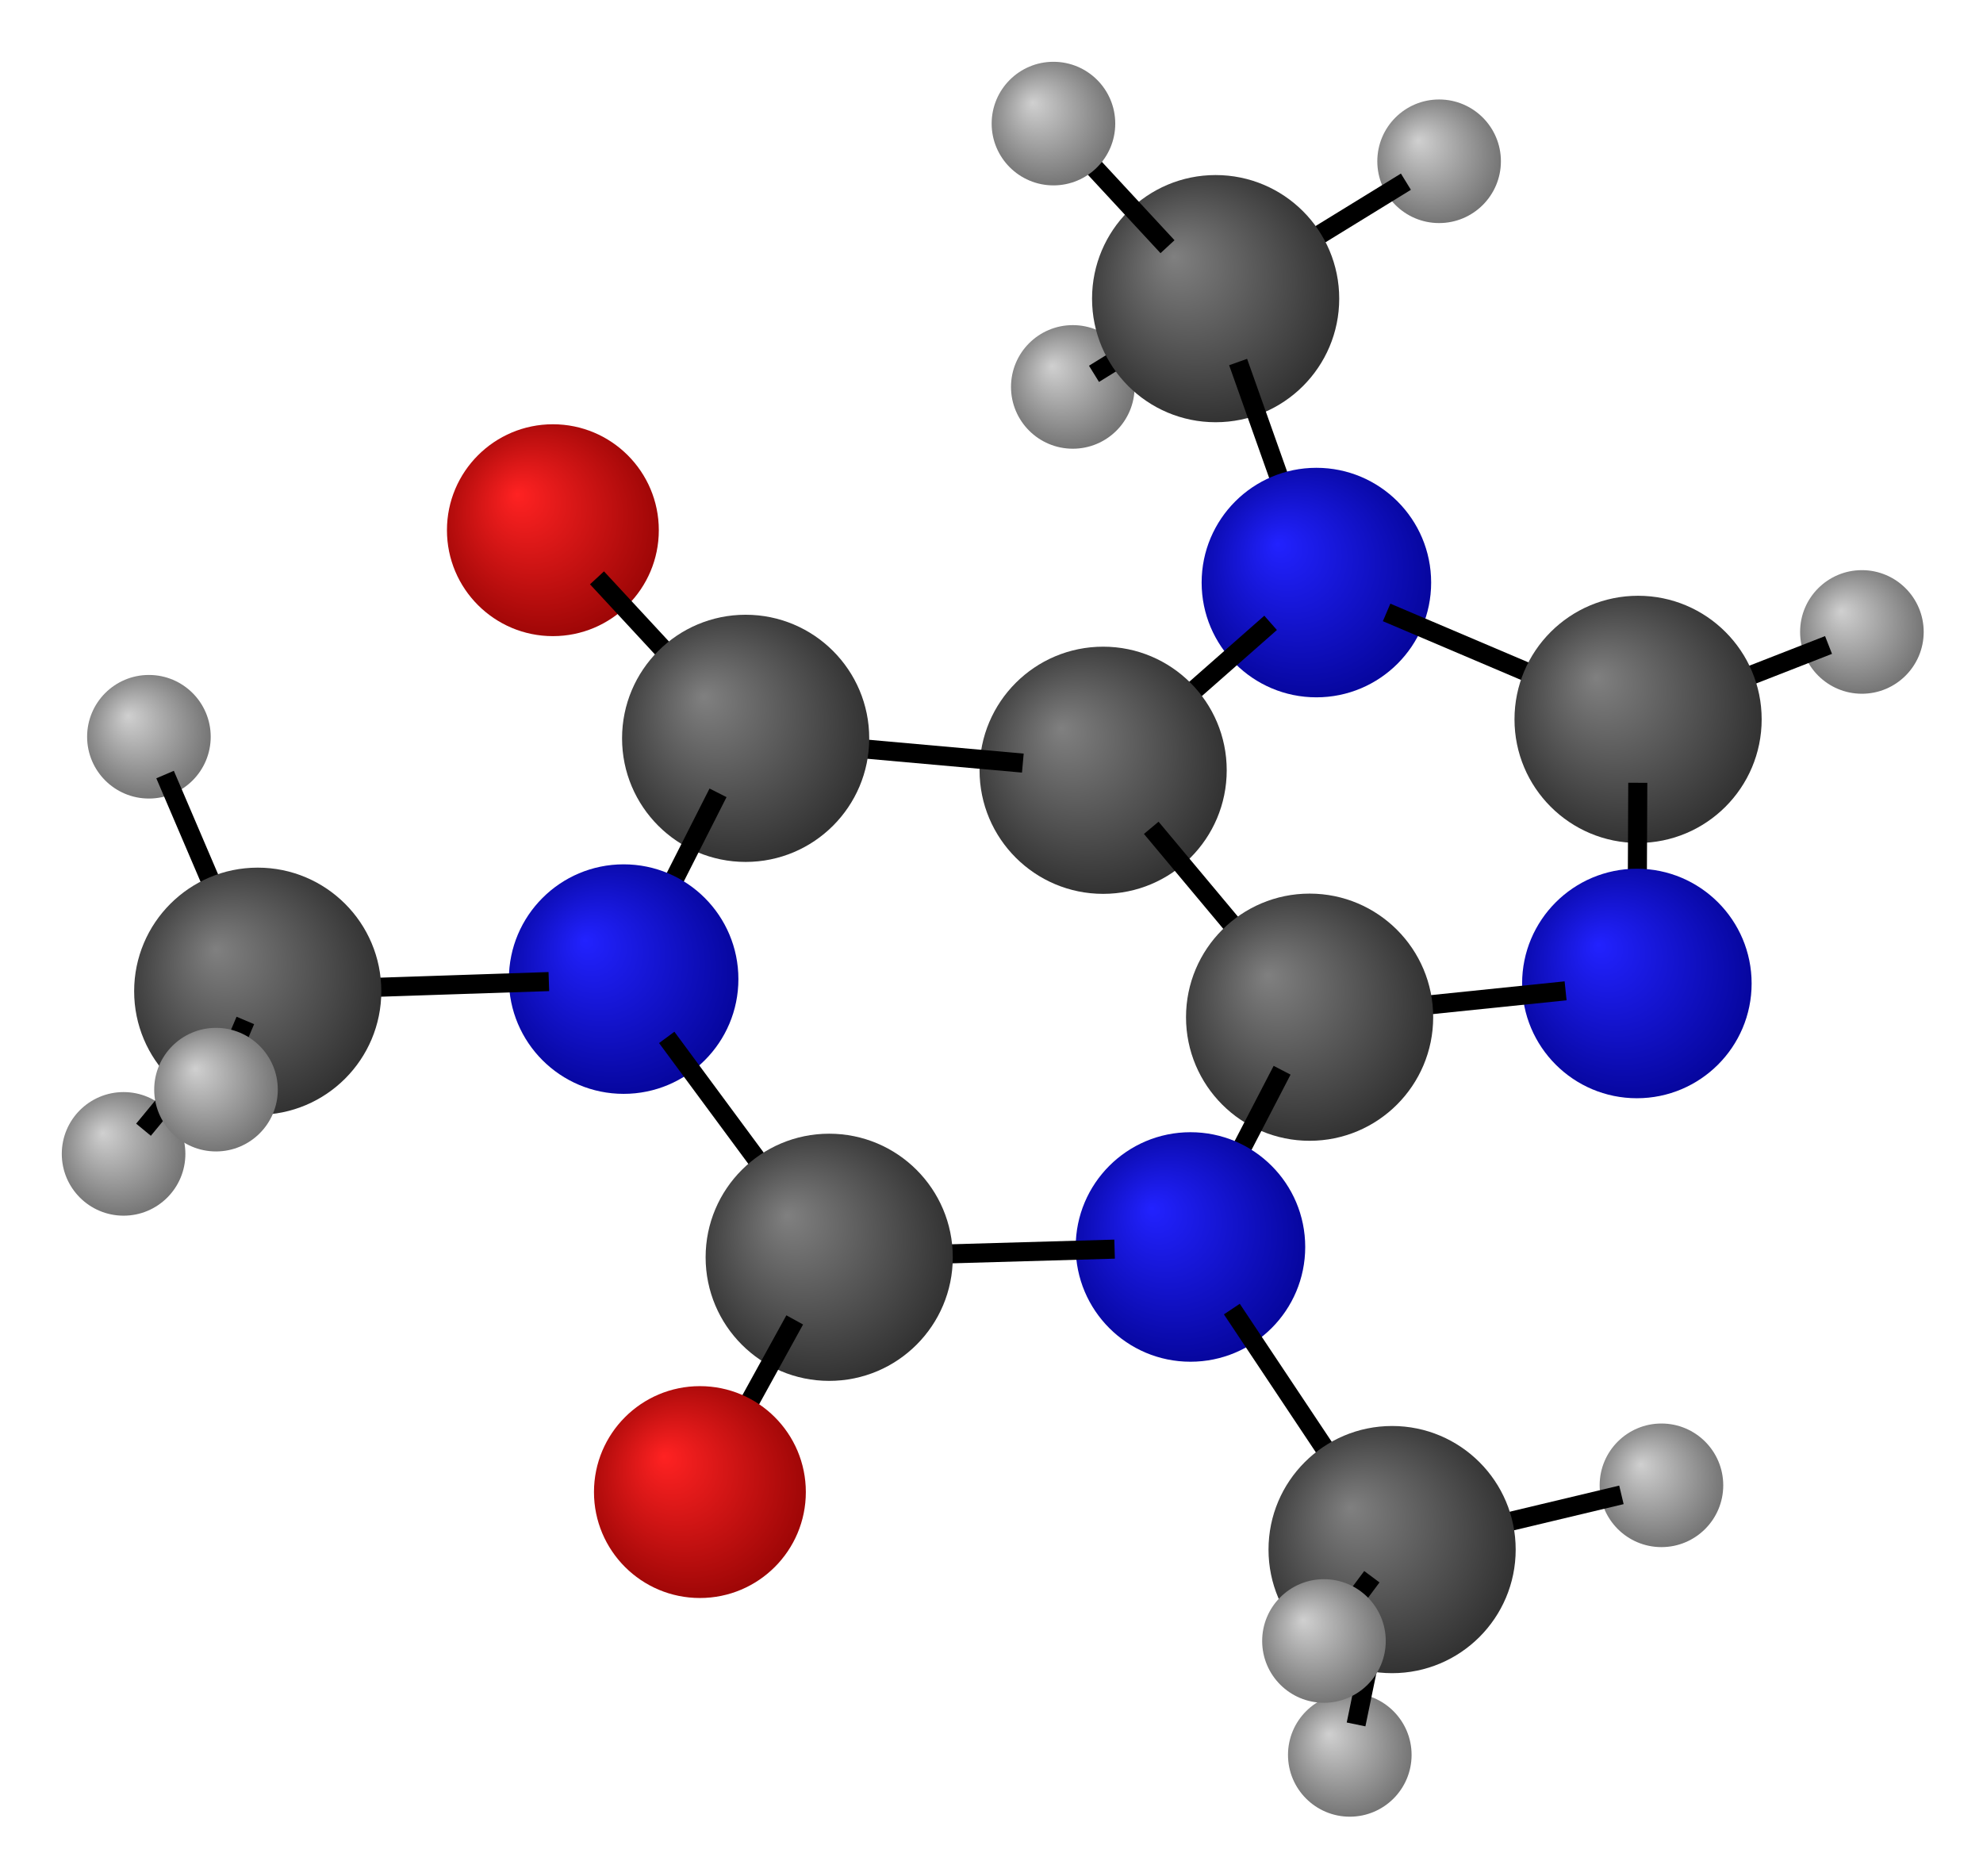
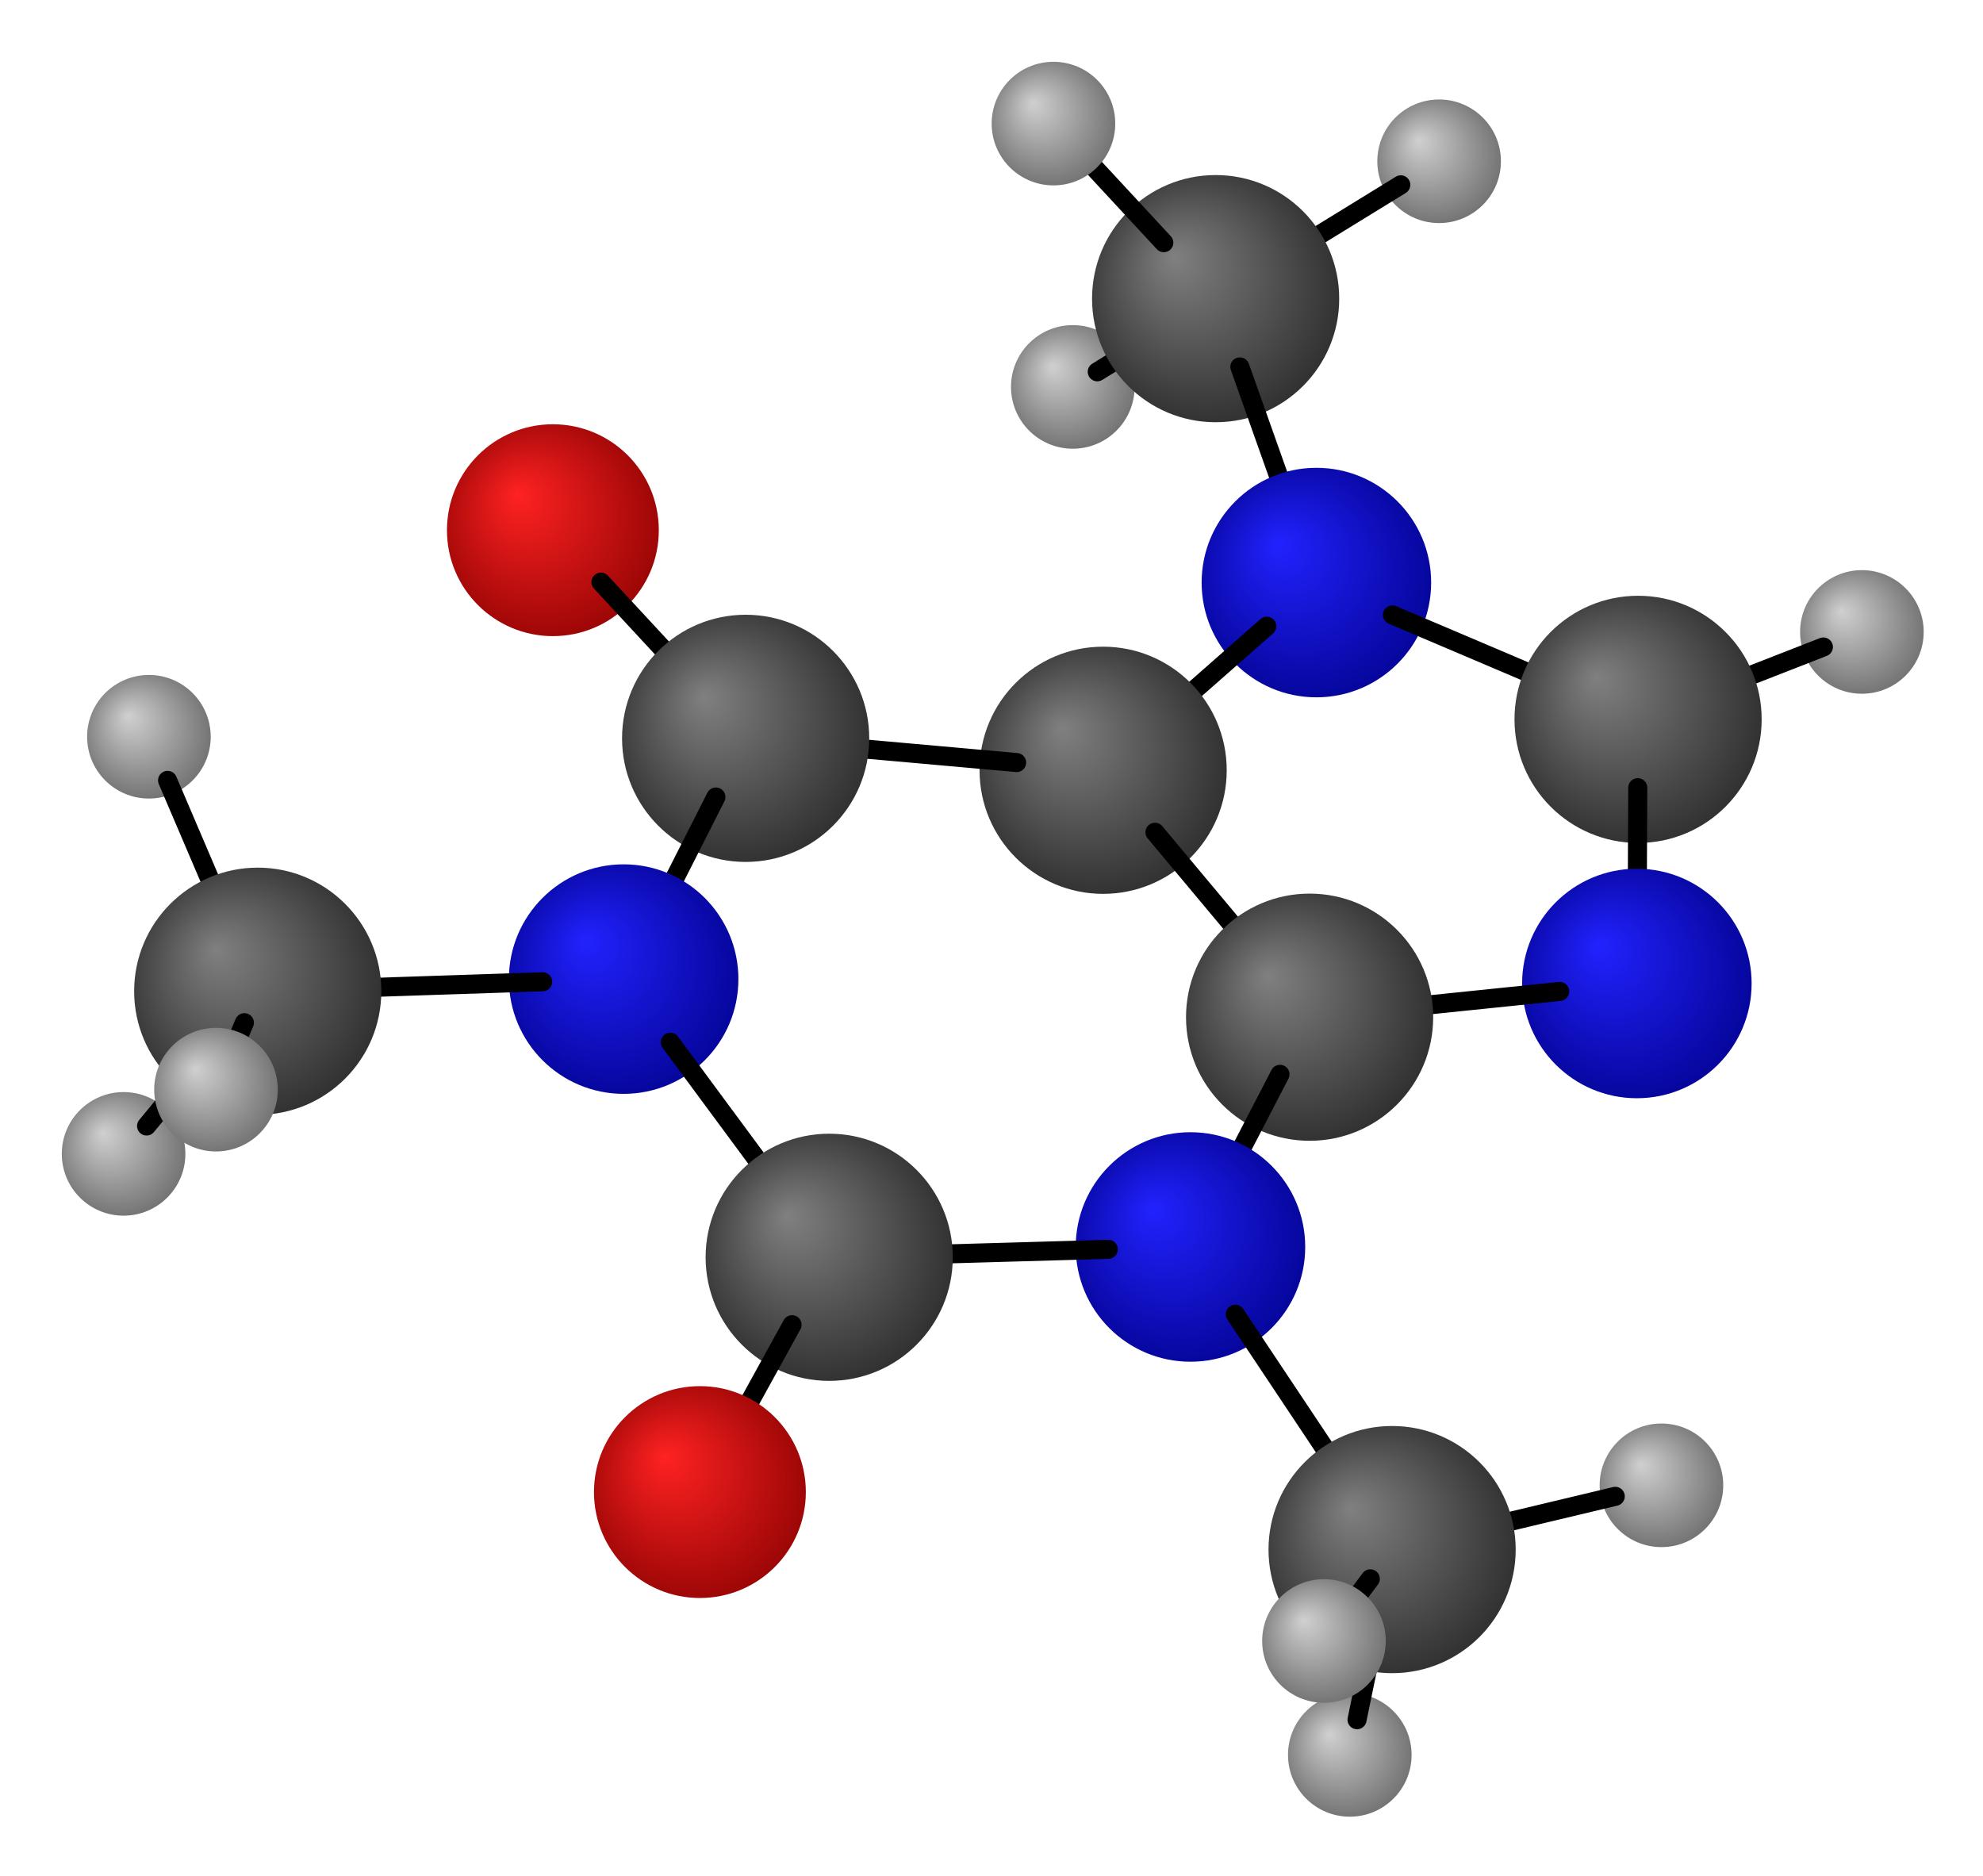
<svg xmlns="http://www.w3.org/2000/svg" xmlns:xlink="http://www.w3.org/1999/xlink" width="629" height="595">
  <defs>
    <g id="atom1">
      <radialGradient id="radGrad1" cx="0.5" cy="0.5" fx="0.33" fy="0.33" r="0.66">
        <stop offset="0%" stop-color="#d0d0d0" />
        <stop offset="100%" stop-color="#606060 " />
      </radialGradient>
      <circle cx="0" cy="0" r="19.6" fill="url(#radGrad1)" />
    </g>
    <g id="atom6">
      <radialGradient id="radGrad6" cx="0.5" cy="0.5" fx="0.33" fy="0.33" r="0.66">
        <stop offset="0%" stop-color="#808080" />
        <stop offset="100%" stop-color="#202020 " />
      </radialGradient>
      <circle cx="0" cy="0" r="39.2" fill="url(#radGrad6)" />
    </g>
    <g id="atom7">
      <radialGradient id="radGrad7" cx="0.5" cy="0.5" fx="0.33" fy="0.33" r="0.66">
        <stop offset="0%" stop-color="#2222ff" />
        <stop offset="100%" stop-color="#000088 " />
      </radialGradient>
      <circle cx="0" cy="0" r="36.4" fill="url(#radGrad7)" />
    </g>
    <g id="atom8">
      <radialGradient id="radGrad8" cx="0.5" cy="0.5" fx="0.33" fy="0.33" r="0.66">
        <stop offset="0%" stop-color="#ff2222" />
        <stop offset="100%" stop-color="#880000 " />
      </radialGradient>
      <circle cx="0" cy="0" r="33.6" fill="url(#radGrad8)" />
    </g>
  </defs>
  <use x="340.289" y="122.725" xlink:href="#atom1" />
-   <line x1="347.011" y1="118.57" x2="372.149" y2="103.034" stroke="black" stroke-width="6.046" />
+   <line x1="348.048" y1="117.929" x2="371.112" y2="103.675" stroke="#000000" stroke-width="6.046" stroke-linecap="round" />
  <use x="456.479" y="51.153" xlink:href="#atom1" />
-   <line x1="445.946" y1="57.627" x2="406.662" y2="81.775" stroke="black" stroke-width="6.046" />
+   <line x1="444.321" y1="58.626" x2="408.286" y2="80.776" stroke="#000000" stroke-width="6.046" stroke-linecap="round" />
  <use x="385.594" y="94.724" xlink:href="#atom6" />
-   <line x1="370.328" y1="78.247" x2="341.785" y2="47.439" stroke="black" stroke-width="6.046" />
-   <line x1="392.729" y1="114.829" x2="410.929" y2="166.112" stroke="black" stroke-width="6.046" />
+   <line x1="369.151" y1="76.976" x2="342.962" y2="48.709" stroke="#000000" stroke-width="6.046" stroke-linecap="round" />
+   <line x1="393.279" y1="116.379" x2="410.379" y2="164.562" stroke="#000000" stroke-width="6.046" stroke-linecap="round" />
  <use x="590.586" y="200.442" xlink:href="#atom1" />
-   <line x1="580.001" y1="204.576" x2="540.762" y2="219.9" stroke="black" stroke-width="6.046" />
+   <line x1="578.369" y1="205.213" x2="542.395" y2="219.262" stroke="#000000" stroke-width="6.046" stroke-linecap="round" />
  <use x="334.152" y="39.2" xlink:href="#atom1" />
  <use x="417.554" y="184.78" xlink:href="#atom7" />
-   <line x1="439.829" y1="194.252" x2="495.604" y2="217.967" stroke="black" stroke-width="6.046" />
-   <line x1="403.031" y1="197.562" x2="365.55" y2="230.551" stroke="black" stroke-width="6.046" />
+   <line x1="441.679" y1="195.038" x2="493.754" y2="217.18" stroke="#000000" stroke-width="6.046" stroke-linecap="round" />
+   <line x1="401.825" y1="198.624" x2="366.756" y2="229.489" stroke="#000000" stroke-width="6.046" stroke-linecap="round" />
  <use x="519.593" y="228.167" xlink:href="#atom6" />
-   <line x1="519.5" y1="248.287" x2="519.294" y2="293.26" stroke="black" stroke-width="6.046" />
+   <line x1="519.493" y1="249.838" x2="519.301" y2="291.709" stroke="#000000" stroke-width="6.046" stroke-linecap="round" />
  <use x="175.372" y="168.17" xlink:href="#atom8" />
-   <line x1="189.366" y1="183.281" x2="220.188" y2="216.56" stroke="black" stroke-width="6.046" />
+   <line x1="190.625" y1="184.64" x2="218.929" y2="215.2" stroke="#000000" stroke-width="6.046" stroke-linecap="round" />
  <use x="349.91" y="244.316" xlink:href="#atom6" />
-   <line x1="324.438" y1="242.041" x2="261.987" y2="236.463" stroke="black" stroke-width="6.046" />
-   <line x1="365.175" y1="262.571" x2="400.136" y2="304.382" stroke="black" stroke-width="6.046" />
+   <line x1="322.474" y1="241.866" x2="263.951" y2="236.639" stroke="#000000" stroke-width="6.046" stroke-linecap="round" />
+   <line x1="366.352" y1="263.979" x2="398.959" y2="302.975" stroke="#000000" stroke-width="6.046" stroke-linecap="round" />
  <use x="519.208" y="311.943" xlink:href="#atom7" />
-   <line x1="496.6" y1="314.272" x2="439.748" y2="320.129" stroke="black" stroke-width="6.046" />
+   <line x1="494.722" y1="314.465" x2="441.625" y2="319.936" stroke="#000000" stroke-width="6.046" stroke-linecap="round" />
  <use x="236.515" y="234.188" xlink:href="#atom6" />
-   <line x1="227.756" y1="251.472" x2="205.95" y2="294.503" stroke="black" stroke-width="6.046" />
+   <line x1="227.081" y1="252.804" x2="206.626" y2="293.17" stroke="#000000" stroke-width="6.046" stroke-linecap="round" />
  <use x="415.401" y="322.637" xlink:href="#atom6" />
-   <line x1="406.677" y1="339.461" x2="385.711" y2="379.894" stroke="black" stroke-width="6.046" />
+   <line x1="406.004" y1="340.759" x2="386.384" y2="378.597" stroke="#000000" stroke-width="6.046" stroke-linecap="round" />
  <use x="39.2" y="365.99" xlink:href="#atom1" />
-   <line x1="45.519" y1="358.328" x2="69.113" y2="329.723" stroke="black" stroke-width="6.046" />
+   <line x1="46.494" y1="357.146" x2="68.138" y2="330.905" stroke="#000000" stroke-width="6.046" stroke-linecap="round" />
  <use x="428.15" y="556.622" xlink:href="#atom1" />
-   <line x1="430.142" y1="546.956" x2="437.585" y2="510.832" stroke="black" stroke-width="6.046" />
+   <line x1="430.449" y1="545.465" x2="437.278" y2="512.323" stroke="#000000" stroke-width="6.046" stroke-linecap="round" />
  <use x="197.817" y="310.552" xlink:href="#atom7" />
-   <line x1="174.094" y1="311.338" x2="107.3" y2="313.552" stroke="black" stroke-width="6.046" />
-   <line x1="211.485" y1="329.048" x2="248.301" y2="378.871" stroke="black" stroke-width="6.046" />
+   <line x1="172.124" y1="311.403" x2="109.27" y2="313.487" stroke="#000000" stroke-width="6.046" stroke-linecap="round" />
+   <line x1="212.62" y1="330.584" x2="247.166" y2="377.335" stroke="#000000" stroke-width="6.046" stroke-linecap="round" />
  <use x="47.235" y="233.685" xlink:href="#atom1" />
-   <line x1="52.362" y1="245.675" x2="71.497" y2="290.42" stroke="black" stroke-width="6.046" />
+   <line x1="53.153" y1="247.524" x2="70.706" y2="288.571" stroke="#000000" stroke-width="6.046" stroke-linecap="round" />
  <use x="377.61" y="395.517" xlink:href="#atom7" />
-   <line x1="353.542" y1="396.204" x2="288.94" y2="398.049" stroke="black" stroke-width="6.046" />
-   <line x1="390.734" y1="415.212" x2="427.435" y2="470.29" stroke="black" stroke-width="6.046" />
+   <line x1="351.543" y1="396.261" x2="290.939" y2="397.992" stroke="#000000" stroke-width="6.046" stroke-linecap="round" />
+   <line x1="391.824" y1="416.847" x2="426.345" y2="468.654" stroke="#000000" stroke-width="6.046" stroke-linecap="round" />
  <use x="81.752" y="314.399" xlink:href="#atom6" />
-   <line x1="77.82" y1="323.67" x2="70.481" y2="340.98" stroke="black" stroke-width="6.046" />
+   <line x1="77.517" y1="324.385" x2="70.784" y2="340.265" stroke="#000000" stroke-width="6.046" stroke-linecap="round" />
  <use x="263.02" y="398.79" xlink:href="#atom6" />
-   <line x1="252.081" y1="418.653" x2="231.384" y2="456.234" stroke="black" stroke-width="6.046" />
+   <line x1="251.238" y1="420.184" x2="232.228" y2="454.702" stroke="#000000" stroke-width="6.046" stroke-linecap="round" />
  <use x="527.004" y="471.115" xlink:href="#atom1" />
-   <line x1="514.307" y1="474.144" x2="466.963" y2="485.441" stroke="black" stroke-width="6.046" />
+   <line x1="512.348" y1="474.612" x2="468.921" y2="484.974" stroke="#000000" stroke-width="6.046" stroke-linecap="round" />
  <use x="441.568" y="491.5" xlink:href="#atom6" />
-   <line x1="435.149" y1="500.111" x2="423.167" y2="516.182" stroke="black" stroke-width="6.046" />
+   <line x1="434.654" y1="500.775" x2="423.662" y2="515.518" stroke="#000000" stroke-width="6.046" stroke-linecap="round" />
  <use x="222.008" y="473.259" xlink:href="#atom8" />
  <use x="68.515" y="345.616" xlink:href="#atom1" />
  <use x="419.957" y="520.488" xlink:href="#atom1" />
</svg>
